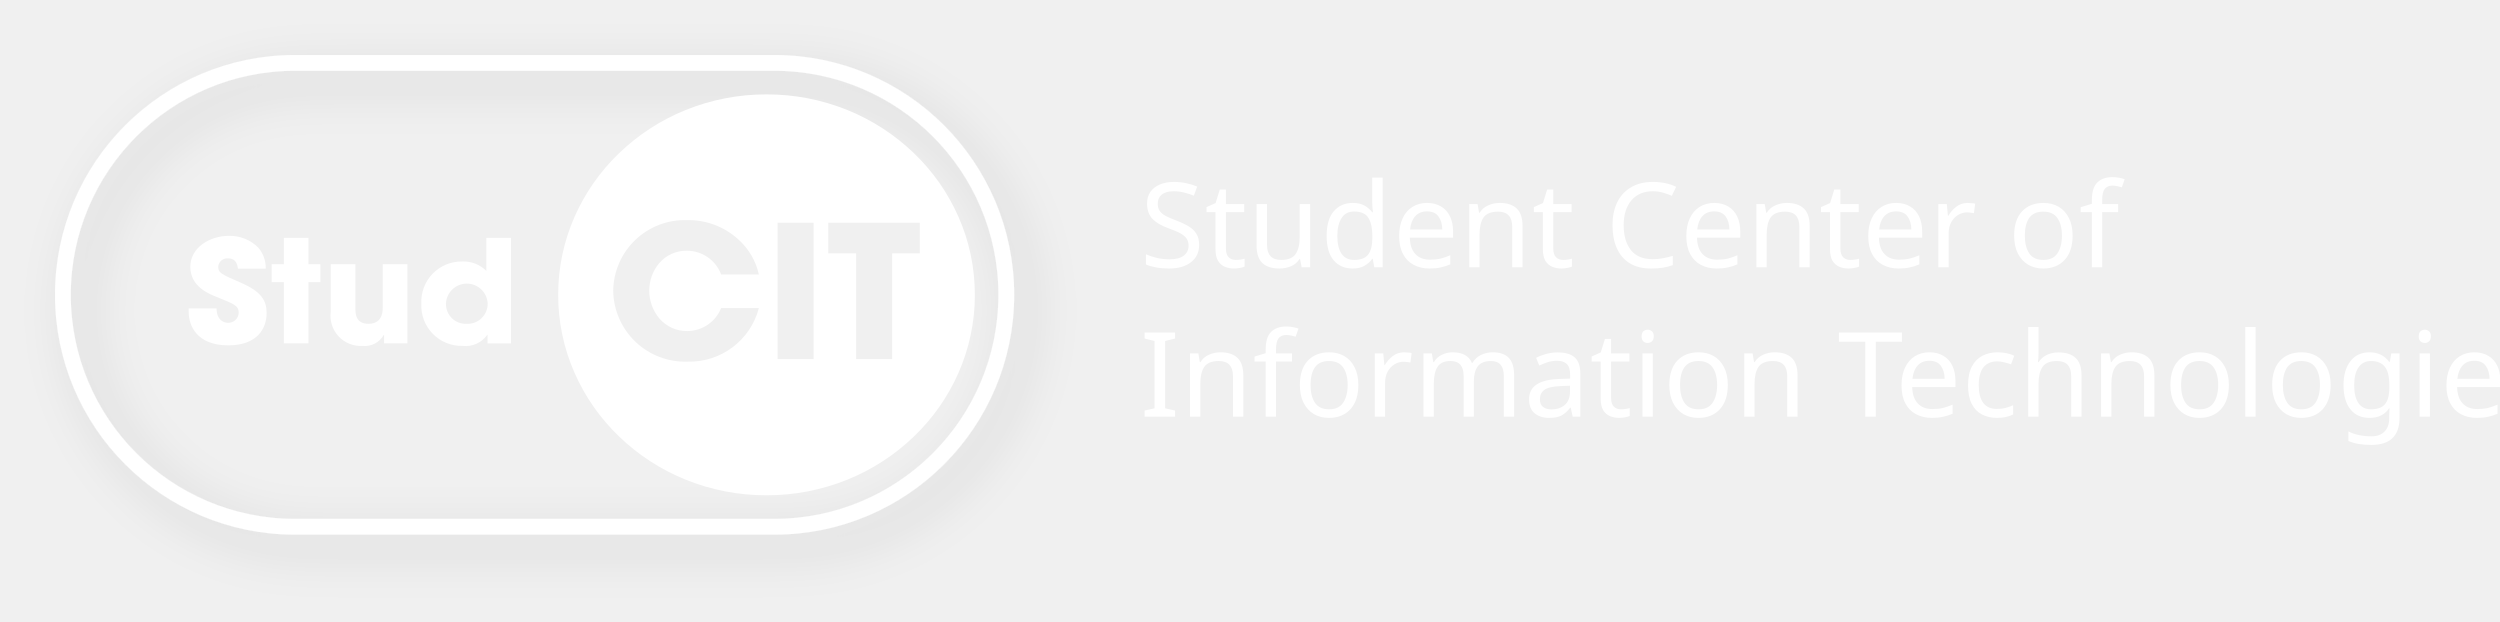
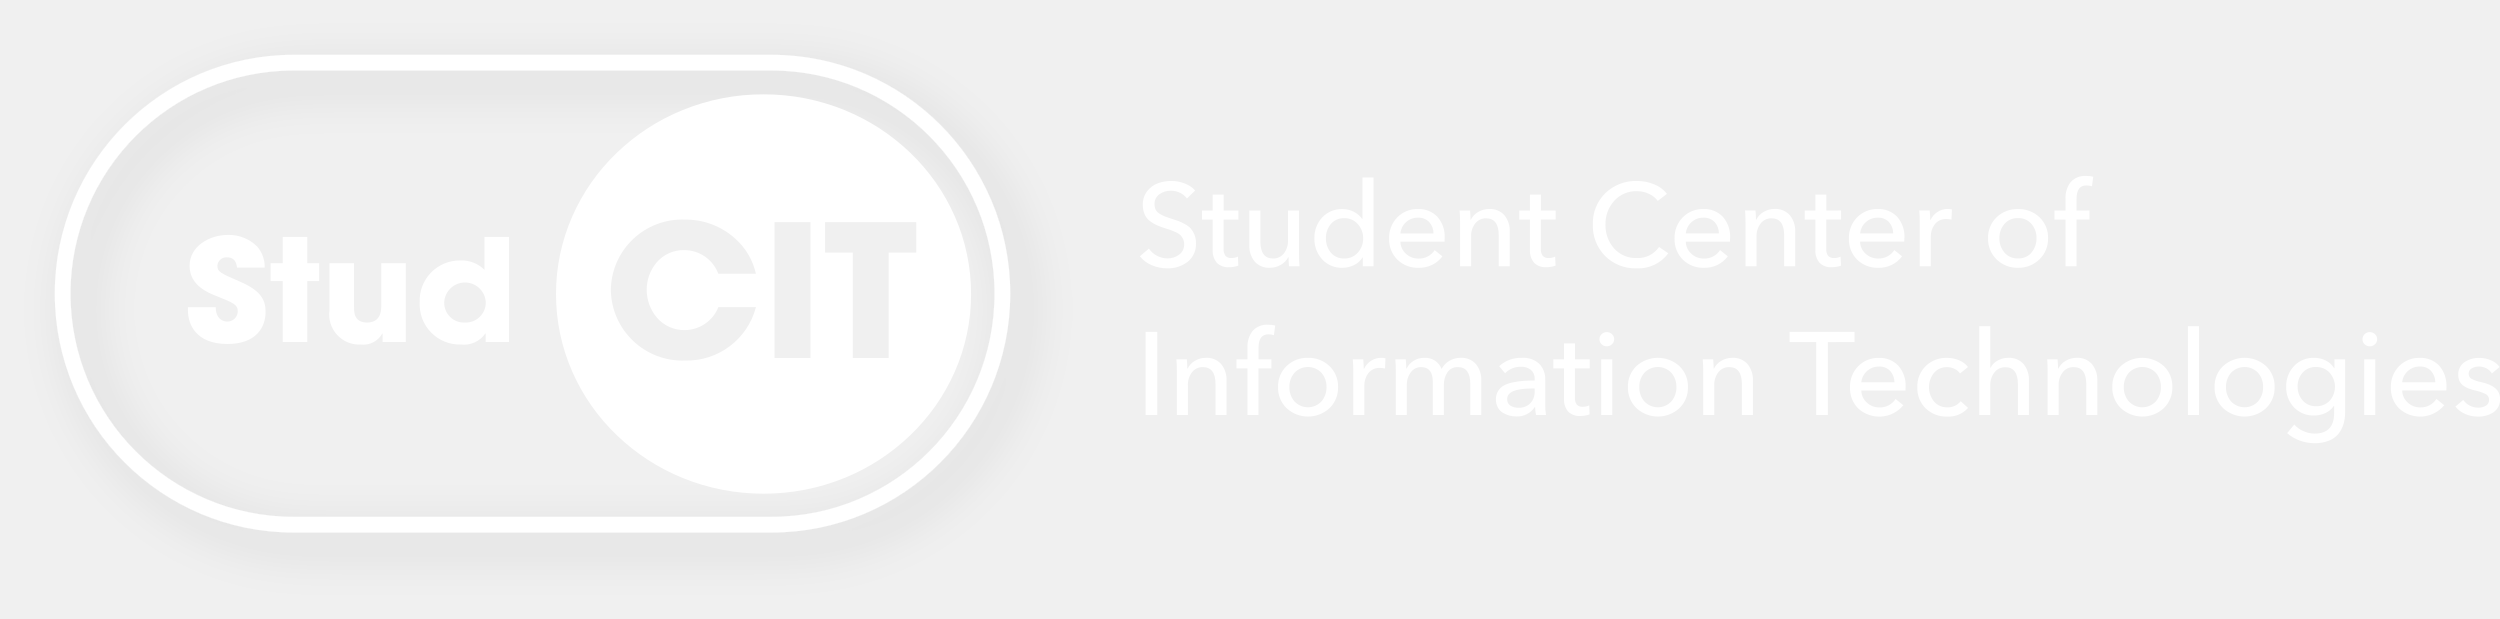
- <svg xmlns="http://www.w3.org/2000/svg" width="318" height="79" viewBox="0 0 318 79">
+ <svg xmlns="http://www.w3.org/2000/svg" width="319.24" height="79" viewBox="0 0 319.24 79">
  <defs>
    <filter id="Rectangle_283" x="0" y="0" width="140" height="79" filterUnits="userSpaceOnUse">
      <feOffset dx="2" dy="2" input="SourceAlpha" />
      <feGaussianBlur stdDeviation="3" result="blur" />
      <feFlood flood-opacity="0.141" />
      <feComposite operator="in" in2="blur" />
      <feComposite in="SourceGraphic" />
    </filter>
  </defs>
-   <g id="Group_301" data-name="Group 301" transform="translate(-133 -52)">
-     <g id="Group_219" data-name="Group 219" transform="translate(-533.96 -114.458)">
-       <g transform="matrix(1, 0, 0, 1, 666.96, 166.46)" filter="url(#Rectangle_283)">
-         <g id="Rectangle_283-2" data-name="Rectangle 283" transform="translate(7 7)" fill="none" stroke="#fff" stroke-width="2">
-           <rect width="122" height="61" rx="30.5" stroke="none" />
-           <rect x="1" y="1" width="120" height="59" rx="29.5" fill="none" />
-         </g>
+   <g id="Group_219" data-name="Group 219" transform="translate(-815 -907)">
+     <g transform="matrix(1, 0, 0, 1, 815, 907)" filter="url(#Rectangle_283)">
+       <g id="Rectangle_283-2" data-name="Rectangle 283" transform="translate(7 7)" fill="none" stroke="#fff" stroke-width="2">
+         <rect width="122" height="61" rx="30.5" stroke="none" />
+         <rect x="1" y="1" width="120" height="59" rx="29.5" fill="none" />
      </g>
-       <path id="Subtraction_66" data-name="Subtraction 66" d="M-1868.541-11992.541a27.231,27.231,0,0,1-10.315-2,26.5,26.5,0,0,1-8.423-5.466,25.383,25.383,0,0,1-5.679-8.106,24.514,24.514,0,0,1-2.082-9.925,24.514,24.514,0,0,1,2.082-9.925,25.383,25.383,0,0,1,5.679-8.106,26.5,26.5,0,0,1,8.423-5.466,27.231,27.231,0,0,1,10.315-2,27.234,27.234,0,0,1,10.315,2,26.51,26.51,0,0,1,8.424,5.466,25.382,25.382,0,0,1,5.68,8.106,24.51,24.51,0,0,1,2.083,9.925,24.51,24.51,0,0,1-2.083,9.925,25.382,25.382,0,0,1-5.68,8.106,26.509,26.509,0,0,1-8.424,5.466A27.234,27.234,0,0,1-1868.541-11992.541Zm-10.089-35a9.1,9.1,0,0,0-9.409,8.978,9.147,9.147,0,0,0,9.458,9.021,9.126,9.126,0,0,0,9.071-6.818h-4.8a4.65,4.65,0,0,1-4.319,2.929,4.6,4.6,0,0,1-3.532-1.593,5.5,5.5,0,0,1-1.295-3.563,5.4,5.4,0,0,1,1.246-3.454,4.52,4.52,0,0,1,3.556-1.608,4.643,4.643,0,0,1,4.343,3.022h4.8a8.415,8.415,0,0,0-2.63-4.476A9.387,9.387,0,0,0-1878.63-12027.542Zm21.49,4.22v13.453h4.582v-13.453h3.518v-3.893h-11.643v3.893Zm-9.992-3.893v17.346h4.582v-17.346Z" transform="translate(2633 12222)" fill="#fff" />
-       <path id="Path_272" data-name="Path 272" d="M10.676,13.781a3.944,3.944,0,0,0-.925-2.648A5.083,5.083,0,0,0,5.974,9.61c-2.342,0-4.891,1.433-4.891,3.953S3.519,17.027,4.5,17.408c2.153.87,2.738,1.088,2.738,1.977a1.321,1.321,0,0,1-1.36,1.288c-.453,0-1.454-.272-1.454-1.832H.875v.435c0,1.723,1,4.262,5.042,4.262,3.7,0,4.872-2.158,4.872-4.117,0-1.56-.661-2.72-3.267-3.845-2.512-1.088-2.889-1.251-2.889-2.049a1.147,1.147,0,0,1,1.228-1.052c1.1,0,1.209.852,1.284,1.306Zm5.439-3.917H12.98v3.355H11.432V15.5H12.98v7.78h3.135V15.5h1.511V13.219H16.115Zm12.578,3.355H25.558V18.75c0,1.6-.888,2.049-1.794,2.049-1.681,0-1.681-1.324-1.681-2.013V13.219H18.948V19.24a3.84,3.84,0,0,0,4.023,4.37,2.766,2.766,0,0,0,2.719-1.4h.038v1.07h2.965ZM41.875,9.864H38.74v4.207a4.091,4.091,0,0,0-3.078-1.2,5.117,5.117,0,0,0-5.193,5.35,5.122,5.122,0,0,0,5.25,5.386A3.34,3.34,0,0,0,38.853,22.2h.038v1.088h2.984ZM33.6,18.206a2.657,2.657,0,0,1,5.307,0A2.556,2.556,0,0,1,36.228,20.8,2.518,2.518,0,0,1,33.6,18.206Z" transform="translate(690.085 186.848)" fill="#fff" />
    </g>
-     <text id="Student_Center_of_Information_Technologies" data-name="Student Center of  Information Technologies" transform="translate(278 86)" fill="#fff" font-size="15" font-family="AvenirNextCyr-Light, Avenir Next Cyr" font-weight="300">
-       <tspan x="0" y="0">Student Center of </tspan>
-       <tspan x="0" y="19">Information Technologies</tspan>
-     </text>
+     <path id="Subtraction_66" data-name="Subtraction 66" d="M-1868.54-11992.5a27.2,27.2,0,0,1-10.315-2,26.509,26.509,0,0,1-8.423-5.468,25.379,25.379,0,0,1-5.679-8.1,24.517,24.517,0,0,1-2.082-9.927,24.515,24.515,0,0,1,2.082-9.924,25.386,25.386,0,0,1,5.679-8.106,26.484,26.484,0,0,1,8.423-5.467,27.22,27.22,0,0,1,10.315-2,27.239,27.239,0,0,1,10.315,2,26.492,26.492,0,0,1,8.424,5.465,25.388,25.388,0,0,1,5.68,8.107,24.511,24.511,0,0,1,2.083,9.925,24.513,24.513,0,0,1-2.083,9.925,25.386,25.386,0,0,1-5.68,8.106,26.5,26.5,0,0,1-8.424,5.467A27.257,27.257,0,0,1-1868.54-11992.5Zm-10.089-35a9.1,9.1,0,0,0-6.592,2.511,9.1,9.1,0,0,0-2.817,6.468,9.149,9.149,0,0,0,2.833,6.5,9.146,9.146,0,0,0,6.625,2.522,9.125,9.125,0,0,0,9.071-6.818h-4.8a4.651,4.651,0,0,1-4.319,2.93,4.6,4.6,0,0,1-3.532-1.595,5.506,5.506,0,0,1-1.3-3.562,5.4,5.4,0,0,1,1.246-3.454,4.52,4.52,0,0,1,3.556-1.606,4.643,4.643,0,0,1,4.343,3.021h4.8a8.417,8.417,0,0,0-2.63-4.476,9.392,9.392,0,0,0-6.49-2.438Zm21.49,4.22v13.453h4.582v-13.453h3.518v-3.893h-11.643v3.893Zm-9.992-3.893v17.346h4.582v-17.346Z" transform="translate(2781.04 12962.54)" fill="#fff" />
+     <path id="Path_272" data-name="Path 272" d="M10.676,13.781a3.944,3.944,0,0,0-.925-2.648A5.083,5.083,0,0,0,5.974,9.61c-2.342,0-4.891,1.433-4.891,3.953S3.519,17.027,4.5,17.408c2.153.87,2.738,1.088,2.738,1.977a1.321,1.321,0,0,1-1.36,1.288c-.453,0-1.454-.272-1.454-1.832H.875v.435c0,1.723,1,4.262,5.042,4.262,3.7,0,4.872-2.158,4.872-4.117,0-1.56-.661-2.72-3.267-3.845-2.512-1.088-2.889-1.251-2.889-2.049a1.147,1.147,0,0,1,1.228-1.052c1.1,0,1.209.852,1.284,1.306Zm5.439-3.917H12.98v3.355H11.432V15.5H12.98v7.78h3.135V15.5h1.511V13.219H16.115Zm12.578,3.355H25.558V18.75c0,1.6-.888,2.049-1.794,2.049-1.681,0-1.681-1.324-1.681-2.013V13.219H18.948V19.24a3.84,3.84,0,0,0,4.023,4.37,2.766,2.766,0,0,0,2.719-1.4h.038v1.07h2.965ZM41.875,9.864H38.74v4.207a4.091,4.091,0,0,0-3.078-1.2,5.117,5.117,0,0,0-5.193,5.35,5.122,5.122,0,0,0,5.25,5.386A3.34,3.34,0,0,0,38.853,22.2h.038v1.088h2.984ZM33.6,18.206a2.657,2.657,0,0,1,5.307,0A2.556,2.556,0,0,1,36.228,20.8,2.518,2.518,0,0,1,33.6,18.206Z" transform="translate(838.125 927.388)" fill="#fff" />
+     <path id="Student_Center_of_Information_Technologies" data-name="Student Center of  Information Technologies" d="M7.62-9.675,6.57-8.655a2.358,2.358,0,0,0-.877-.72A2.659,2.659,0,0,0,4.5-9.645,2.444,2.444,0,0,0,3.06-9.2,1.47,1.47,0,0,0,2.43-7.92a1.547,1.547,0,0,0,.15.713,1.31,1.31,0,0,0,.51.51,4.4,4.4,0,0,0,.645.33q.285.113.87.307t.893.293a6.319,6.319,0,0,1,.8.383,2.837,2.837,0,0,1,.758.563,2.749,2.749,0,0,1,.465.773,2.8,2.8,0,0,1,.2,1.1A2.848,2.848,0,0,1,6.653-.562,4.116,4.116,0,0,1,4.05.27a5,5,0,0,1-1.973-.4A3.742,3.742,0,0,1,.555-1.275L1.71-2.25a2.809,2.809,0,0,0,1.012.9A2.81,2.81,0,0,0,4.08-1a2.447,2.447,0,0,0,1.485-.473A1.565,1.565,0,0,0,6.21-2.82,1.488,1.488,0,0,0,6.06-3.5a1.833,1.833,0,0,0-.33-.48,2.079,2.079,0,0,0-.585-.368Q4.74-4.53,4.493-4.62t-.8-.255a9.827,9.827,0,0,1-1.012-.382,4.491,4.491,0,0,1-.855-.525,2.11,2.11,0,0,1-.668-.863A3.062,3.062,0,0,1,.93-7.86a2.711,2.711,0,0,1,.555-1.717A3.055,3.055,0,0,1,2.842-10.59a4.908,4.908,0,0,1,1.733-.3,4.584,4.584,0,0,1,1.733.33A3.455,3.455,0,0,1,7.62-9.675ZM13.14-7.11v1.155H11.25V-2.25a1.408,1.408,0,0,0,.24.923.96.96,0,0,0,.765.278,1.821,1.821,0,0,0,.825-.18l.045,1.155a3.513,3.513,0,0,1-1.2.2,2.017,2.017,0,0,1-1.537-.563A2.326,2.326,0,0,1,9.855-2.1V-5.955H8.49V-7.11H9.855V-9.15h1.4v2.04ZM20.94,0H19.6q-.06-.72-.06-1.17h-.03a2.344,2.344,0,0,1-.93.975,2.648,2.648,0,0,1-1.4.39,2.43,2.43,0,0,1-1.98-.81A3.148,3.148,0,0,1,14.535-2.7V-7.11h1.41v3.93q0,2.19,1.62,2.19a1.693,1.693,0,0,0,1.38-.645,2.6,2.6,0,0,0,.525-1.7V-7.11h1.41v5.58Q20.88-.615,20.94,0Zm8.055-1.125a2.607,2.607,0,0,1-1.087.975A3.289,3.289,0,0,1,26.43.2a3.355,3.355,0,0,1-2.595-1.08,3.824,3.824,0,0,1-.99-2.685,3.754,3.754,0,0,1,1-2.67,3.366,3.366,0,0,1,2.573-1.065,3.058,3.058,0,0,1,1.477.352,3.122,3.122,0,0,1,1.058.907h.03V-11.34h1.41V0H29.025V-1.125Zm-4.058-4.26a2.749,2.749,0,0,0-.622,1.815,2.778,2.778,0,0,0,.622,1.823A2.119,2.119,0,0,0,26.67-.99a2.207,2.207,0,0,0,1.725-.758,2.625,2.625,0,0,0,.675-1.808,2.653,2.653,0,0,0-.675-1.815,2.2,2.2,0,0,0-1.725-.765A2.128,2.128,0,0,0,24.937-5.385Zm8.887,1.2h4.23a2.188,2.188,0,0,0-.54-1.447A1.864,1.864,0,0,0,36.06-6.2a2.167,2.167,0,0,0-1.53.585A2.146,2.146,0,0,0,33.825-4.185Zm5.655.57q0,.315-.015.48h-5.64A2.108,2.108,0,0,0,34.53-1.6a2.287,2.287,0,0,0,1.6.623,2.361,2.361,0,0,0,2.07-1.08l.99.795A3.661,3.661,0,0,1,36.135.2,3.69,3.69,0,0,1,33.442-.84a3.61,3.61,0,0,1-1.057-2.7,3.68,3.68,0,0,1,1.05-2.708A3.548,3.548,0,0,1,36.06-7.305a3.236,3.236,0,0,1,2.5,1A3.81,3.81,0,0,1,39.48-3.615Zm1.9-3.5H42.72q.06.72.06,1.17h.045a2.244,2.244,0,0,1,.915-.975,2.648,2.648,0,0,1,1.4-.39,2.43,2.43,0,0,1,1.98.81A3.148,3.148,0,0,1,47.79-4.41V0H46.38V-3.945q0-2.175-1.62-2.175a1.7,1.7,0,0,0-1.372.645,2.577,2.577,0,0,0-.533,1.7V0h-1.41V-5.58Q41.445-6.5,41.385-7.11Zm12.27,0v1.155h-1.89V-2.25a1.408,1.408,0,0,0,.24.923.96.96,0,0,0,.765.278,1.821,1.821,0,0,0,.825-.18L53.64-.075a3.513,3.513,0,0,1-1.2.2A2.017,2.017,0,0,1,50.9-.443,2.326,2.326,0,0,1,50.37-2.1V-5.955H49V-7.11H50.37V-9.15h1.4v2.04Zm13.2,4.65,1.185.81A4.72,4.72,0,0,1,63.99.27a5.444,5.444,0,0,1-4.02-1.575A5.444,5.444,0,0,1,58.4-5.325,5.335,5.335,0,0,1,60-9.337a5.589,5.589,0,0,1,4.05-1.553,5.667,5.667,0,0,1,2.19.435A3.7,3.7,0,0,1,67.86-9.24l-1.17.9a2.794,2.794,0,0,0-1.11-.9,3.5,3.5,0,0,0-1.53-.345,3.757,3.757,0,0,0-2.918,1.23,4.34,4.34,0,0,0-1.118,3.03,4.406,4.406,0,0,0,1.1,3.053,3.7,3.7,0,0,0,2.9,1.223A3.246,3.246,0,0,0,66.855-2.46Zm3.42-1.725H74.5a2.188,2.188,0,0,0-.54-1.447A1.864,1.864,0,0,0,72.51-6.2a2.167,2.167,0,0,0-1.53.585A2.146,2.146,0,0,0,70.275-4.185Zm5.655.57q0,.315-.015.48h-5.64a2.108,2.108,0,0,0,.7,1.537,2.287,2.287,0,0,0,1.605.623,2.361,2.361,0,0,0,2.07-1.08l.99.795A3.661,3.661,0,0,1,72.585.2,3.69,3.69,0,0,1,69.893-.84a3.61,3.61,0,0,1-1.058-2.7,3.68,3.68,0,0,1,1.05-2.708A3.548,3.548,0,0,1,72.51-7.305a3.236,3.236,0,0,1,2.5,1A3.81,3.81,0,0,1,75.93-3.615Zm1.9-3.5H79.17q.06.72.06,1.17h.045a2.244,2.244,0,0,1,.915-.975,2.648,2.648,0,0,1,1.395-.39,2.43,2.43,0,0,1,1.98.81A3.148,3.148,0,0,1,84.24-4.41V0H82.83V-3.945q0-2.175-1.62-2.175a1.7,1.7,0,0,0-1.372.645,2.577,2.577,0,0,0-.533,1.7V0h-1.41V-5.58Q77.895-6.5,77.835-7.11Zm12.27,0v1.155h-1.89V-2.25a1.408,1.408,0,0,0,.24.923.96.96,0,0,0,.765.278,1.821,1.821,0,0,0,.825-.18L90.09-.075a3.513,3.513,0,0,1-1.2.2,2.017,2.017,0,0,1-1.538-.563A2.326,2.326,0,0,1,86.82-2.1V-5.955H85.455V-7.11H86.82V-9.15h1.395v2.04Zm2.43,2.925h4.23a2.188,2.188,0,0,0-.54-1.447A1.864,1.864,0,0,0,94.77-6.2a2.167,2.167,0,0,0-1.53.585A2.146,2.146,0,0,0,92.535-4.185Zm5.655.57q0,.315-.015.48h-5.64a2.108,2.108,0,0,0,.7,1.537,2.287,2.287,0,0,0,1.605.623,2.361,2.361,0,0,0,2.07-1.08l.99.795A3.661,3.661,0,0,1,94.845.2,3.69,3.69,0,0,1,92.153-.84,3.61,3.61,0,0,1,91.1-3.54a3.68,3.68,0,0,1,1.05-2.708A3.548,3.548,0,0,1,94.77-7.305a3.236,3.236,0,0,1,2.5,1A3.81,3.81,0,0,1,98.19-3.615Zm1.965-1.965q0-.915-.06-1.53h1.335q.06.72.06,1.2h.045a2.443,2.443,0,0,1,.885-1.012,2.308,2.308,0,0,1,1.29-.383,2.189,2.189,0,0,1,.555.06l-.06,1.3a2.653,2.653,0,0,0-.645-.075,1.767,1.767,0,0,0-1.478.66,2.545,2.545,0,0,0-.518,1.62V0h-1.41Zm15.285-.675a3.557,3.557,0,0,1,1.1,2.685,3.594,3.594,0,0,1-1.1,2.7A3.786,3.786,0,0,1,112.695.2a3.76,3.76,0,0,1-2.73-1.065,3.606,3.606,0,0,1-1.1-2.7,3.57,3.57,0,0,1,1.088-2.685,3.783,3.783,0,0,1,2.737-1.05A3.809,3.809,0,0,1,115.44-6.255Zm-1.012,4.508a2.737,2.737,0,0,0,.637-1.823,2.708,2.708,0,0,0-.637-1.815,2.155,2.155,0,0,0-1.733-.75,2.155,2.155,0,0,0-1.732.75,2.708,2.708,0,0,0-.637,1.815,2.737,2.737,0,0,0,.637,1.823,2.146,2.146,0,0,0,1.732.758A2.146,2.146,0,0,0,114.428-1.748Zm7.4-5.363v1.155h-1.65V0h-1.41V-5.955h-1.41V-7.11h1.41V-8.6a3.28,3.28,0,0,1,.645-2.13,2.436,2.436,0,0,1,2.01-.8,3.3,3.3,0,0,1,.885.1l-.165,1.215a2.511,2.511,0,0,0-.705-.105q-1.26,0-1.26,1.71V-7.11ZM2.775,8.38V19H1.29V8.38ZM5.22,11.89H6.555q.06.72.06,1.17H6.66a2.244,2.244,0,0,1,.915-.975,2.648,2.648,0,0,1,1.395-.39,2.43,2.43,0,0,1,1.98.81,3.148,3.148,0,0,1,.675,2.085V19h-1.41V15.055q0-2.175-1.62-2.175a1.7,1.7,0,0,0-1.372.645,2.577,2.577,0,0,0-.532,1.7V19H5.28V13.42Q5.28,12.5,5.22,11.89Zm12.135,0v1.155H15.7V19H14.3V13.045h-1.41V11.89H14.3V10.4a3.28,3.28,0,0,1,.645-2.13,2.436,2.436,0,0,1,2.01-.8,3.3,3.3,0,0,1,.885.1L17.67,8.8a2.511,2.511,0,0,0-.7-.105q-1.26,0-1.26,1.71V11.89Zm7.41.855a3.557,3.557,0,0,1,1.1,2.685,3.594,3.594,0,0,1-1.1,2.7,4.041,4.041,0,0,1-5.468,0,3.606,3.606,0,0,1-1.095-2.7,3.57,3.57,0,0,1,1.087-2.685,3.783,3.783,0,0,1,2.738-1.05A3.808,3.808,0,0,1,24.765,12.745Zm-1.012,4.508a2.737,2.737,0,0,0,.637-1.823,2.708,2.708,0,0,0-.637-1.815,2.376,2.376,0,0,0-3.465,0,2.708,2.708,0,0,0-.638,1.815,2.737,2.737,0,0,0,.638,1.823,2.36,2.36,0,0,0,3.465,0ZM27.81,13.42q0-.915-.06-1.53h1.335q.06.72.06,1.2h.045a2.443,2.443,0,0,1,.885-1.013,2.308,2.308,0,0,1,1.29-.382,2.189,2.189,0,0,1,.555.06l-.06,1.305a2.653,2.653,0,0,0-.645-.075,1.767,1.767,0,0,0-1.478.66,2.545,2.545,0,0,0-.517,1.62V19H27.81Zm6.81-.36a2.35,2.35,0,0,1,.885-.983,2.511,2.511,0,0,1,1.38-.382,2.212,2.212,0,0,1,2.2,1.425,2.607,2.607,0,0,1,1.005-1.05,2.756,2.756,0,0,1,1.41-.375,2.43,2.43,0,0,1,1.98.81,3.148,3.148,0,0,1,.675,2.085V19H42.75V15.055q0-2.175-1.575-2.175a1.514,1.514,0,0,0-1.35.675,2.826,2.826,0,0,0-.45,1.6V19h-1.41V14.77q0-1.89-1.5-1.89a1.6,1.6,0,0,0-1.3.645,2.627,2.627,0,0,0-.518,1.7V19H33.24V13.42q0-.915-.06-1.53h1.335q.06.72.06,1.17Zm16.35,1.53V14.4a1.434,1.434,0,0,0-.472-1.163,1.929,1.929,0,0,0-1.283-.4,2.753,2.753,0,0,0-2.025.825l-.75-.9a4.028,4.028,0,0,1,2.91-1.065,2.958,2.958,0,0,1,2.22.773,2.774,2.774,0,0,1,.75,2.017V17.59a7.078,7.078,0,0,0,.1,1.41H51.15a4.44,4.44,0,0,1-.12-1.02h-.045a2.67,2.67,0,0,1-2.385,1.2,3.313,3.313,0,0,1-.885-.12,3.181,3.181,0,0,1-.825-.36,1.772,1.772,0,0,1-.63-.683,2.122,2.122,0,0,1-.24-1.028,1.948,1.948,0,0,1,.293-1.073,2.042,2.042,0,0,1,.742-.7,4.1,4.1,0,0,1,1.148-.39,10.336,10.336,0,0,1,1.32-.187Q50.145,14.59,50.97,14.59Zm0,1.02h-.345q-3.165,0-3.165,1.35a.924.924,0,0,0,.42.847,1.917,1.917,0,0,0,1.035.263,1.978,1.978,0,0,0,1.507-.577,2.1,2.1,0,0,0,.548-1.508ZM58,11.89v1.155h-1.89v3.7a1.408,1.408,0,0,0,.24.923.96.96,0,0,0,.765.278,1.821,1.821,0,0,0,.825-.18l.045,1.155a3.513,3.513,0,0,1-1.2.2,2.017,2.017,0,0,1-1.537-.562A2.326,2.326,0,0,1,54.72,16.9V13.045H53.355V11.89H54.72V9.85h1.4v2.04Zm2.88,0V19h-1.41V11.89Zm.24-2.565a.845.845,0,0,1-.278.637.937.937,0,0,1-.667.262.911.911,0,0,1-.66-.262.856.856,0,0,1-.27-.637.88.88,0,0,1,.27-.645.9.9,0,0,1,.66-.27.937.937,0,0,1,.667.262A.862.862,0,0,1,61.125,9.325Zm8.325,3.42a3.557,3.557,0,0,1,1.1,2.685,3.594,3.594,0,0,1-1.1,2.7,4.041,4.041,0,0,1-5.467,0,3.606,3.606,0,0,1-1.1-2.7,3.57,3.57,0,0,1,1.088-2.685,4.1,4.1,0,0,1,5.482,0Zm-1.012,4.508a2.737,2.737,0,0,0,.637-1.823,2.708,2.708,0,0,0-.637-1.815,2.376,2.376,0,0,0-3.465,0,2.708,2.708,0,0,0-.637,1.815,2.737,2.737,0,0,0,.637,1.823,2.36,2.36,0,0,0,3.465,0Zm4-5.363H73.77q.06.72.06,1.17h.045a2.244,2.244,0,0,1,.915-.975,2.648,2.648,0,0,1,1.395-.39,2.43,2.43,0,0,1,1.98.81,3.148,3.148,0,0,1,.675,2.085V19H77.43V15.055q0-2.175-1.62-2.175a1.7,1.7,0,0,0-1.372.645,2.577,2.577,0,0,0-.533,1.7V19h-1.41V13.42Q72.495,12.5,72.435,11.89Zm15.975-2.2V19H86.925V9.685h-3.4V8.38h8.295v1.3Zm4.275,5.13h4.23a2.188,2.188,0,0,0-.54-1.447,1.864,1.864,0,0,0-1.455-.562,2.214,2.214,0,0,0-2.235,2.01Zm5.655.57q0,.315-.015.48h-5.64a2.108,2.108,0,0,0,.7,1.538,2.287,2.287,0,0,0,1.605.622,2.361,2.361,0,0,0,2.07-1.08l.99.8a3.979,3.979,0,0,1-5.752.42,3.61,3.61,0,0,1-1.058-2.7,3.68,3.68,0,0,1,1.05-2.708,3.548,3.548,0,0,1,2.625-1.057,3.236,3.236,0,0,1,2.5,1A3.81,3.81,0,0,1,98.34,15.385Zm7.965-2.52-1.02.825a1.62,1.62,0,0,0-.683-.585,2.133,2.133,0,0,0-.952-.225,2.1,2.1,0,0,0-1.695.75,2.916,2.916,0,0,0,.007,3.63,2.122,2.122,0,0,0,1.7.75,2.055,2.055,0,0,0,1.71-.78l.945.855a3.325,3.325,0,0,1-2.655,1.11,3.806,3.806,0,0,1-2.745-1.035,3.589,3.589,0,0,1-1.08-2.715,3.608,3.608,0,0,1,1.073-2.708,3.746,3.746,0,0,1,2.722-1.042A3.889,3.889,0,0,1,105.15,12,2.731,2.731,0,0,1,106.305,12.865Zm2.85.1h.03a2.117,2.117,0,0,1,.878-.907,2.65,2.65,0,0,1,1.372-.368,2.43,2.43,0,0,1,1.98.81,3.148,3.148,0,0,1,.675,2.085V19h-1.41V15.07q0-2.175-1.605-2.175a1.72,1.72,0,0,0-1.38.645,2.553,2.553,0,0,0-.54,1.7V19h-1.41V7.66h1.41Zm7.26-1.08h1.335q.06.72.06,1.17h.045a2.244,2.244,0,0,1,.915-.975,2.648,2.648,0,0,1,1.395-.39,2.43,2.43,0,0,1,1.98.81,3.148,3.148,0,0,1,.675,2.085V19h-1.41V15.055q0-2.175-1.62-2.175a1.7,1.7,0,0,0-1.372.645,2.577,2.577,0,0,0-.533,1.7V19h-1.41V13.42Q116.475,12.5,116.415,11.89Zm14.9.855A3.557,3.557,0,0,1,132.4,15.43a3.594,3.594,0,0,1-1.1,2.7,4.041,4.041,0,0,1-5.467,0,3.606,3.606,0,0,1-1.1-2.7,3.57,3.57,0,0,1,1.088-2.685,4.1,4.1,0,0,1,5.483,0ZM130.3,17.253a2.737,2.737,0,0,0,.638-1.823,2.708,2.708,0,0,0-.638-1.815,2.376,2.376,0,0,0-3.465,0,2.708,2.708,0,0,0-.637,1.815,2.737,2.737,0,0,0,.637,1.823,2.36,2.36,0,0,0,3.465,0Zm5.5-9.593V19h-1.41V7.66Zm8.565,5.085a3.557,3.557,0,0,1,1.095,2.685,3.594,3.594,0,0,1-1.1,2.7,4.041,4.041,0,0,1-5.467,0,3.606,3.606,0,0,1-1.1-2.7,3.57,3.57,0,0,1,1.087-2.685,4.1,4.1,0,0,1,5.483,0Zm-1.013,4.508a2.737,2.737,0,0,0,.638-1.823,2.708,2.708,0,0,0-.638-1.815,2.376,2.376,0,0,0-3.465,0,2.708,2.708,0,0,0-.637,1.815,2.737,2.737,0,0,0,.637,1.823,2.36,2.36,0,0,0,3.465,0Zm3.712,4.057.9-1.095a3.377,3.377,0,0,0,1.17.84,3.464,3.464,0,0,0,1.425.315q2.5,0,2.5-2.625V17.83h-.03a2.592,2.592,0,0,1-1.065.907,3.3,3.3,0,0,1-1.44.323,3.4,3.4,0,0,1-2.6-1.05,3.658,3.658,0,0,1-.99-2.61,3.73,3.73,0,0,1,.99-2.64,3.36,3.36,0,0,1,2.58-1.065,3.275,3.275,0,0,1,1.485.345,2.585,2.585,0,0,1,1.08.99h.03V11.89h1.365v6.75a5.23,5.23,0,0,1-.2,1.493,3.78,3.78,0,0,1-.645,1.253,2.911,2.911,0,0,1-1.23.892,4.869,4.869,0,0,1-1.852.323,5.439,5.439,0,0,1-1.875-.345A4.8,4.8,0,0,1,147.06,21.31Zm1.335-5.94a2.592,2.592,0,0,0,.645,1.77,2.163,2.163,0,0,0,1.71.735,2.284,2.284,0,0,0,1.747-.712,2.688,2.688,0,0,0-.015-3.562,2.261,2.261,0,0,0-1.732-.735,2.179,2.179,0,0,0-1.717.72A2.6,2.6,0,0,0,148.395,15.37Zm9.915-3.48V19H156.9V11.89Zm.24-2.565a.845.845,0,0,1-.278.637.937.937,0,0,1-.667.262.911.911,0,0,1-.66-.262.856.856,0,0,1-.27-.637.88.88,0,0,1,.27-.645.9.9,0,0,1,.66-.27.937.937,0,0,1,.667.262A.862.862,0,0,1,158.55,9.325Zm3.195,5.49h4.23a2.188,2.188,0,0,0-.54-1.447,1.864,1.864,0,0,0-1.455-.562,2.214,2.214,0,0,0-2.235,2.01Zm5.655.57q0,.315-.015.48h-5.64a2.108,2.108,0,0,0,.705,1.538,2.287,2.287,0,0,0,1.6.622,2.361,2.361,0,0,0,2.07-1.08l.99.8a3.979,3.979,0,0,1-5.753.42,3.61,3.61,0,0,1-1.057-2.7,3.68,3.68,0,0,1,1.05-2.708,3.548,3.548,0,0,1,2.625-1.057,3.236,3.236,0,0,1,2.5,1A3.81,3.81,0,0,1,167.4,15.385Zm6.78-2.52-.975.825a1.828,1.828,0,0,0-.683-.638,1.949,1.949,0,0,0-.967-.247,1.783,1.783,0,0,0-.93.233.76.76,0,0,0-.39.7.712.712,0,0,0,.375.645,4.508,4.508,0,0,0,1.245.42q2.385.525,2.385,2.1a1.958,1.958,0,0,1-.817,1.733,3.475,3.475,0,0,1-2.018.563,4.01,4.01,0,0,1-1.605-.33,3.228,3.228,0,0,1-1.26-.945l1.005-.855a2.148,2.148,0,0,0,.8.712,2.27,2.27,0,0,0,1.088.278,1.9,1.9,0,0,0,1-.248.854.854,0,0,0,.405-.787.765.765,0,0,0-.428-.7,6.04,6.04,0,0,0-1.432-.48,6.532,6.532,0,0,1-.735-.225,3.34,3.34,0,0,1-.645-.337,1.475,1.475,0,0,1-.51-.57,1.809,1.809,0,0,1-.18-.832,1.853,1.853,0,0,1,.788-1.627,3.241,3.241,0,0,1,1.9-.548,3.728,3.728,0,0,1,1.493.307A2.433,2.433,0,0,1,174.18,12.865Z" transform="translate(960 940.998)" fill="#fff" />
  </g>
</svg>
